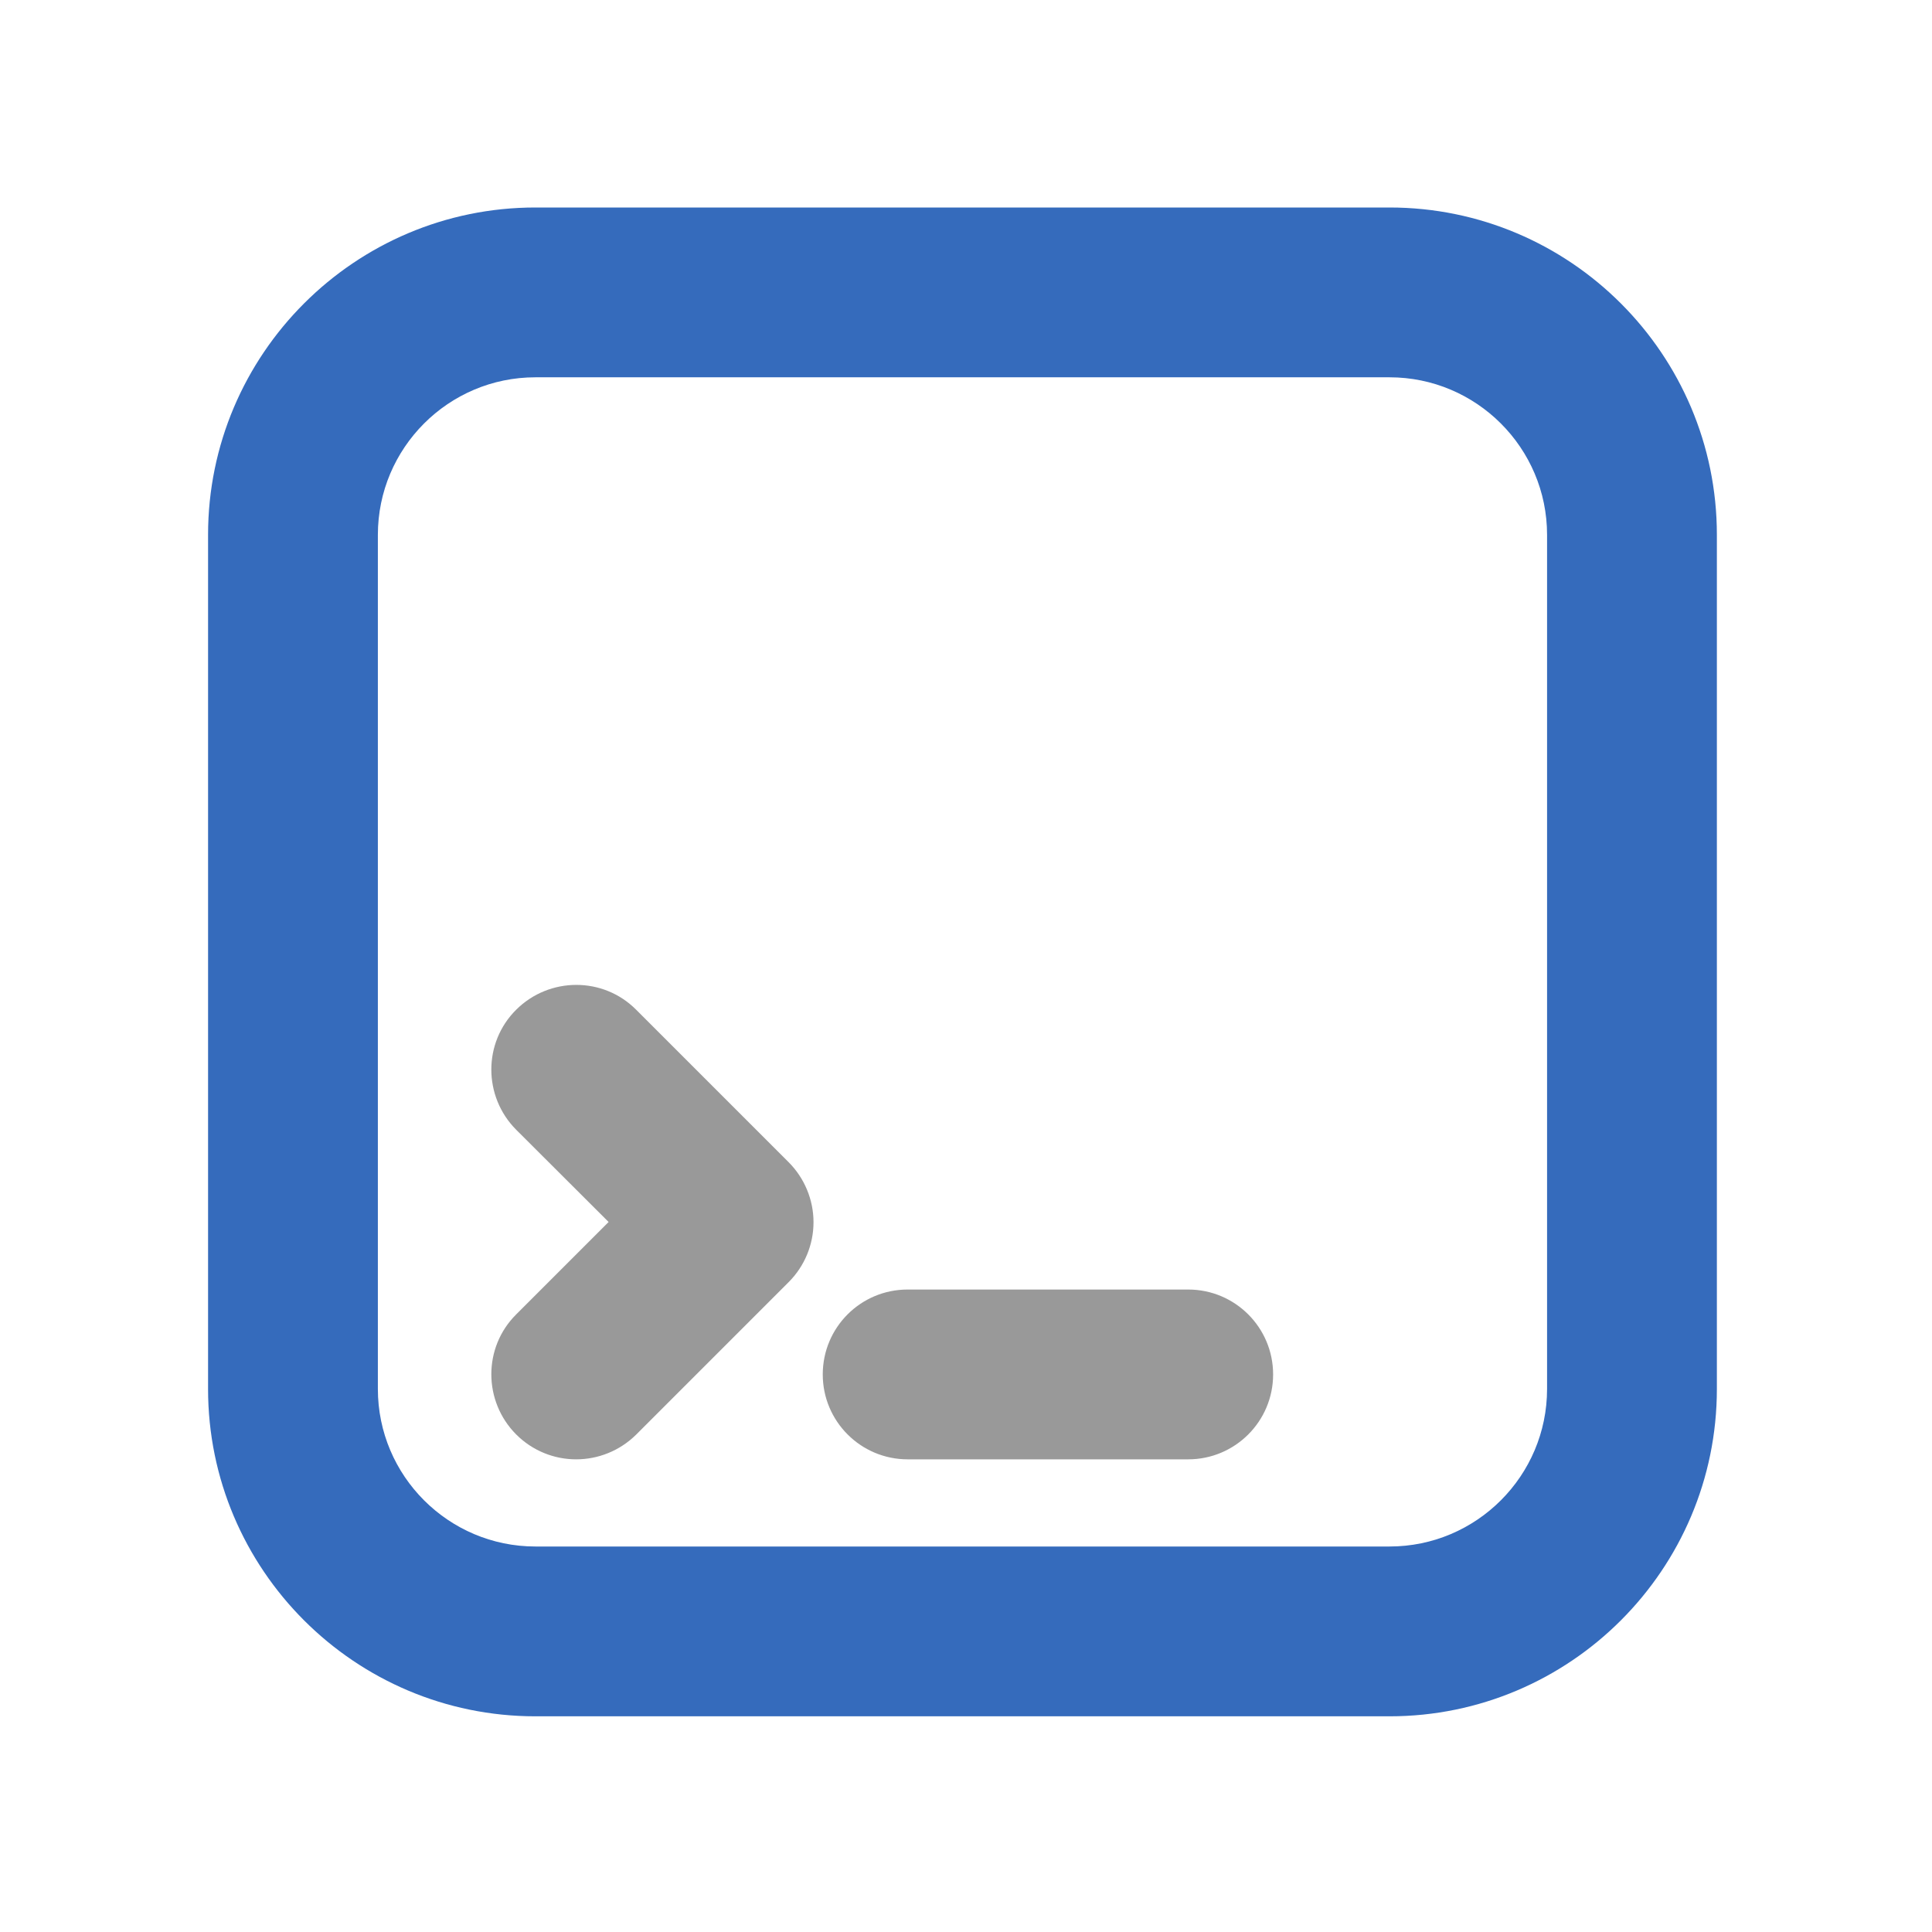
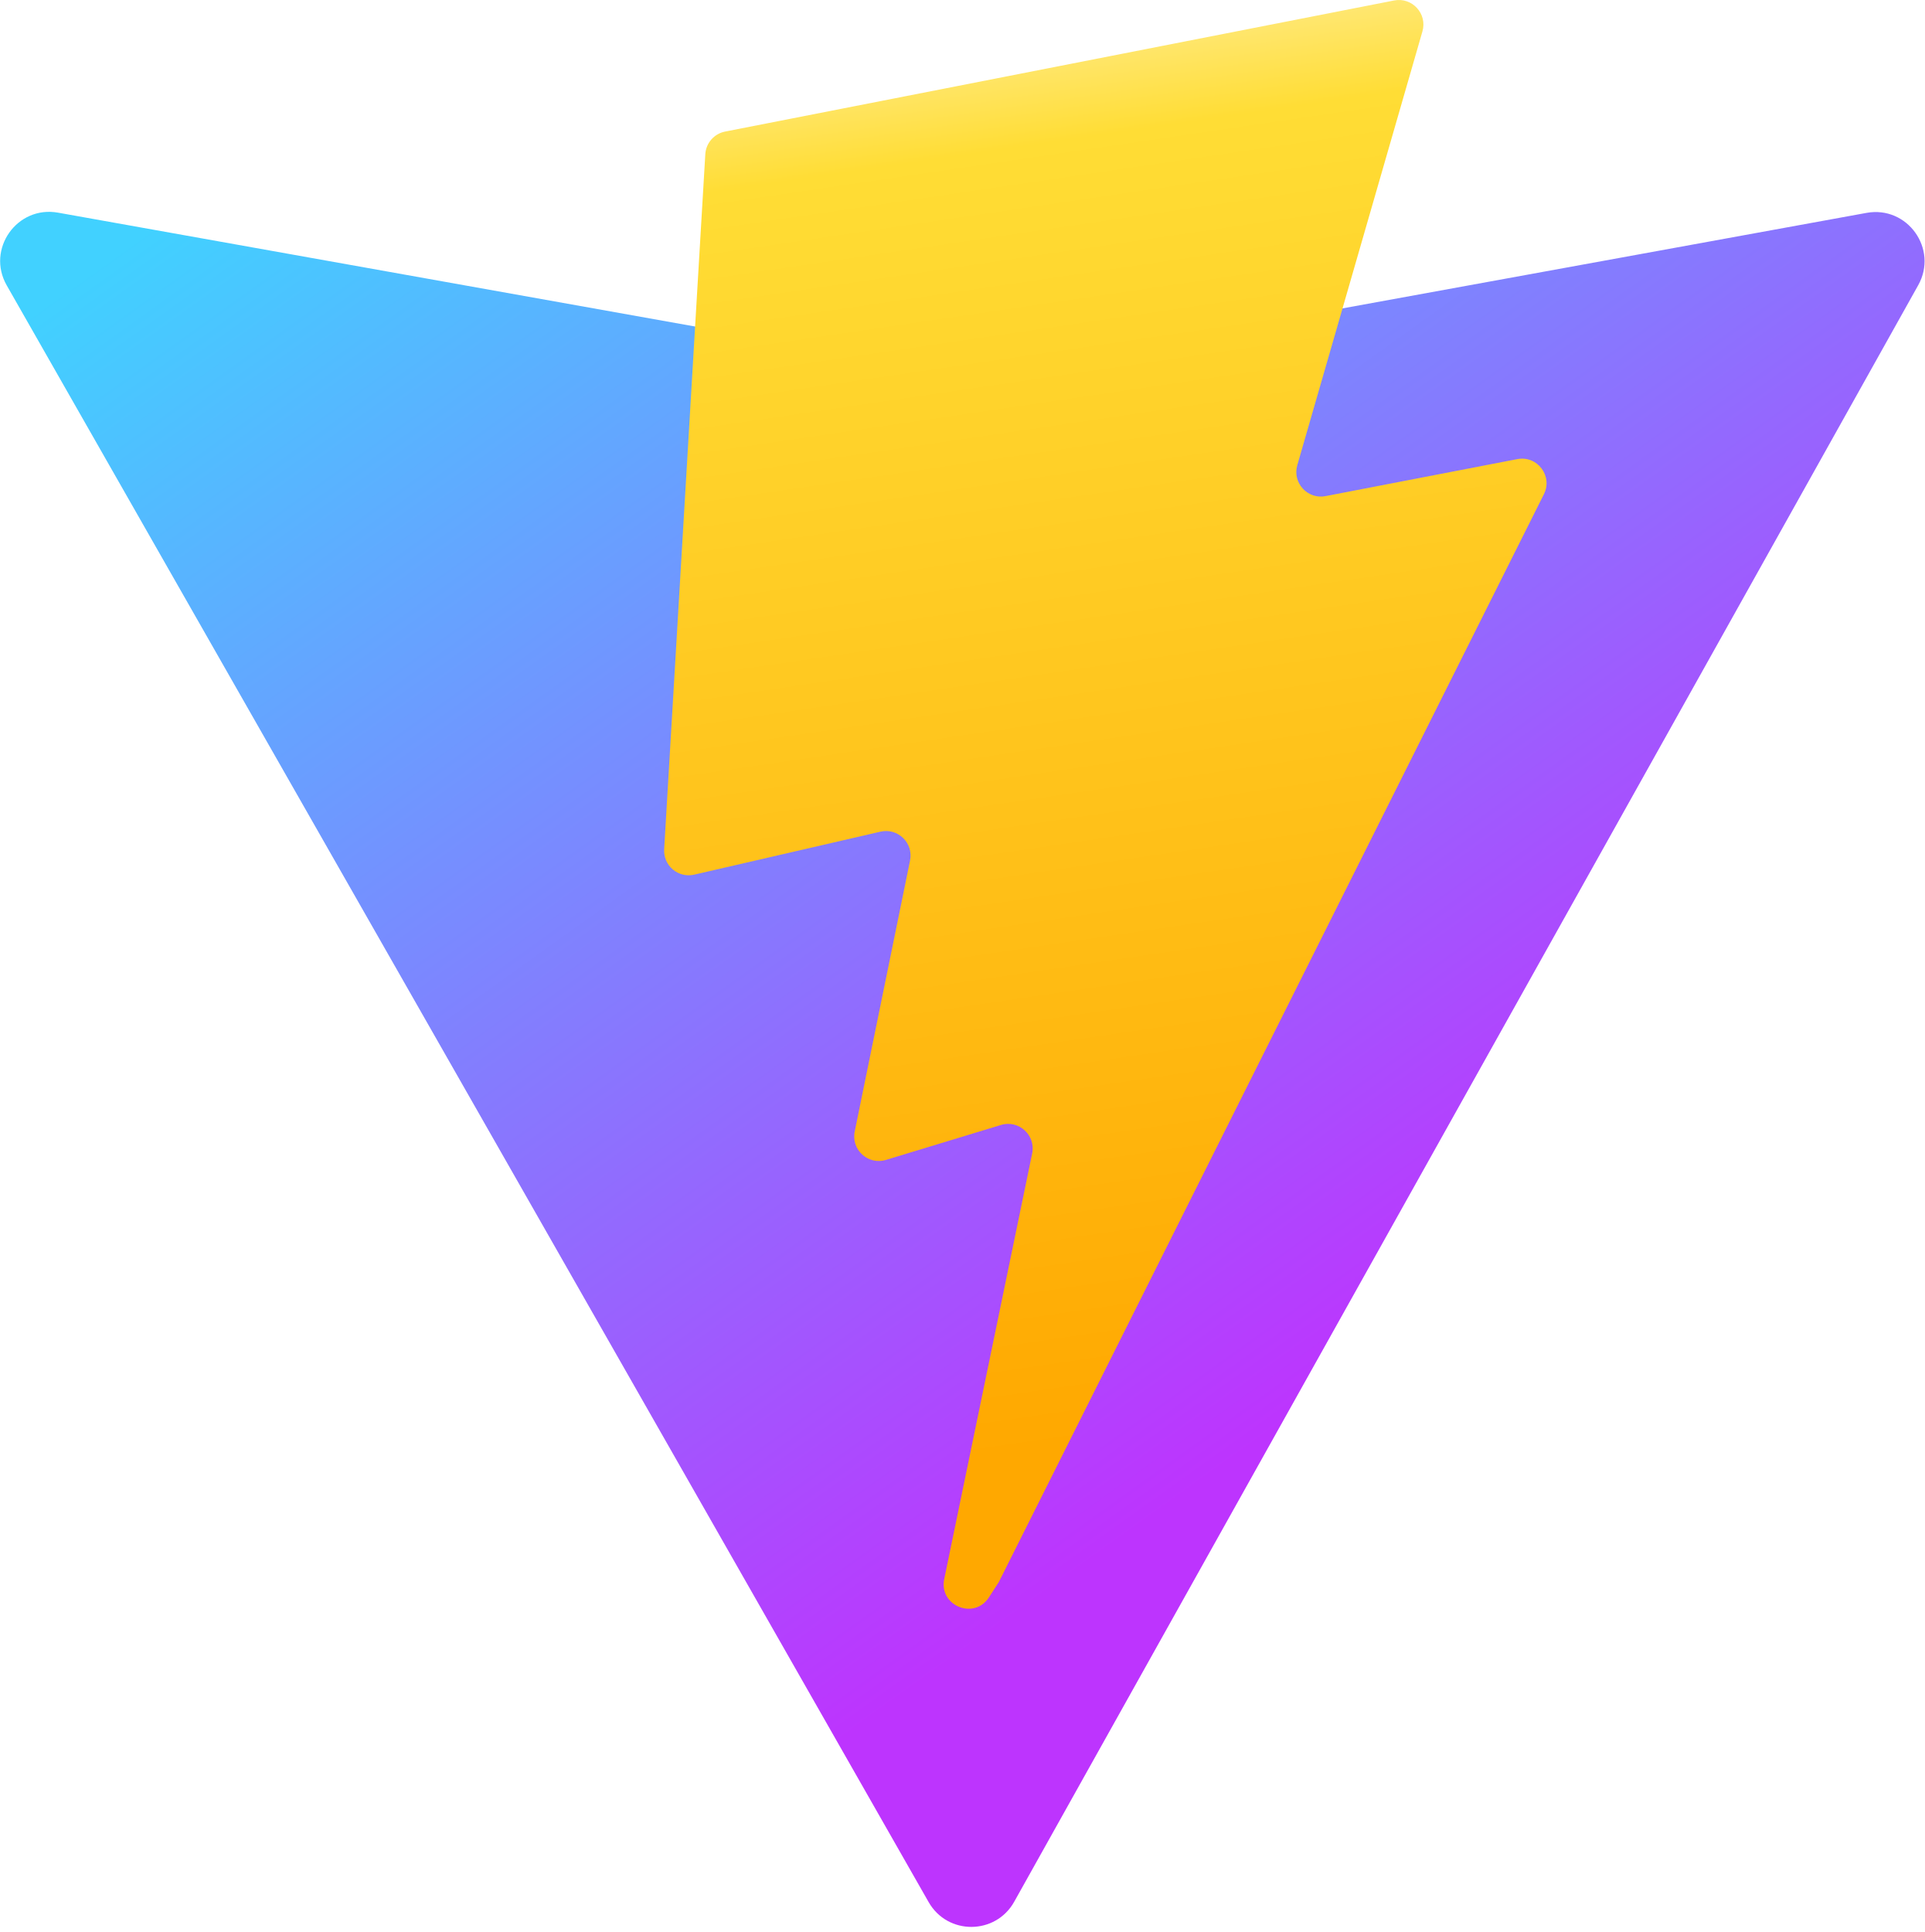
- <svg xmlns="http://www.w3.org/2000/svg" t="1704772786206" class="icon" viewBox="0 0 1024 1024" version="1.1" p-id="6998" width="200" height="200">
-   <path d="M736.478 909.678h-452.7c-95.7 0-173.5-77.8-173.5-173.5v-452.7c0-95.7 77.8-173.5 173.5-173.5h452.7c95.7 0 173.5 77.8 173.5 173.5v452.7c0 95.7-77.8 173.5-173.5 173.5z m-452.7-709.7c-46.1 0-83.5 37.5-83.5 83.5v452.7c0 46.1 37.5 83.5 83.5 83.5h452.7c46.1 0 83.5-37.5 83.5-83.5v-452.7c0-46.1-37.5-83.5-83.5-83.5h-452.7z" fill="#356bbc" p-id="6999" />
-   <path d="M305.378 773.478c-11.5 0-23-4.4-31.8-13.2-17.5-17.6-17.6-46.1 0-63.6l49-49-49-48.9c-17.5-17.6-17.6-46.1 0-63.6s46.1-17.6 63.6 0l80.8 80.8c8.4 8.4 13.2 19.9 13.2 31.8s-4.7 23.3-13.2 31.8l-80.8 80.8c-8.8 8.7-20.3 13.1-31.8 13.1zM629.778 773.478h-148.7c-24.8 0-45-20.1-45-45s20.1-45 45-45h148.7c24.8 0 45 20.1 45 45s-20.2 45-45 45z" fill="#999" p-id="7000" />
+ <svg xmlns="http://www.w3.org/2000/svg" aria-hidden="true" role="img" class="iconify iconify--logos" width="31.88" height="32" preserveAspectRatio="xMidYMid meet" viewBox="0 0 256 257">
+   <defs>
+     <linearGradient id="IconifyId1813088fe1fbc01fb466" x1="-.828%" x2="57.636%" y1="7.652%" y2="78.411%">
+       <stop offset="0%" stop-color="#41D1FF" />
+       <stop offset="100%" stop-color="#BD34FE" />
+     </linearGradient>
+     <linearGradient id="IconifyId1813088fe1fbc01fb467" x1="43.376%" x2="50.316%" y1="2.242%" y2="89.03%">
+       <stop offset="0%" stop-color="#FFEA83" />
+       <stop offset="8.333%" stop-color="#FFDD35" />
+       <stop offset="100%" stop-color="#FFA800" />
+     </linearGradient>
+   </defs>
+   <path fill="url(#IconifyId1813088fe1fbc01fb466)" d="M255.153 37.938L134.897 252.976c-2.483 4.44-8.862 4.466-11.382.048L.875 37.958c-2.746-4.814 1.371-10.646 6.827-9.67l120.385 21.517a6.537 6.537 0 0 0 2.322-.004l117.867-21.483c5.438-.991 9.574 4.796 6.877 9.62Z" />
+   <path fill="url(#IconifyId1813088fe1fbc01fb467)" d="M185.432.063L96.44 17.501a3.268 3.268 0 0 0-2.634 3.014l-5.474 92.456a3.268 3.268 0 0 0 3.997 3.378l24.777-5.718c2.318-.535 4.413 1.507 3.936 3.838l-7.361 36.047c-.495 2.426 1.782 4.5 4.151 3.78l15.304-4.649c2.372-.72 4.652 1.36 4.15 3.788l-11.698 56.621c-.732 3.542 3.979 5.473 5.943 2.437l1.313-2.028l72.516-144.72c1.215-2.423-.88-5.186-3.54-4.672l-25.505 4.922c-2.396.462-4.435-1.77-3.759-4.114l16.646-57.705c.677-2.35-1.37-4.583-3.769-4.113Z" />
</svg>
